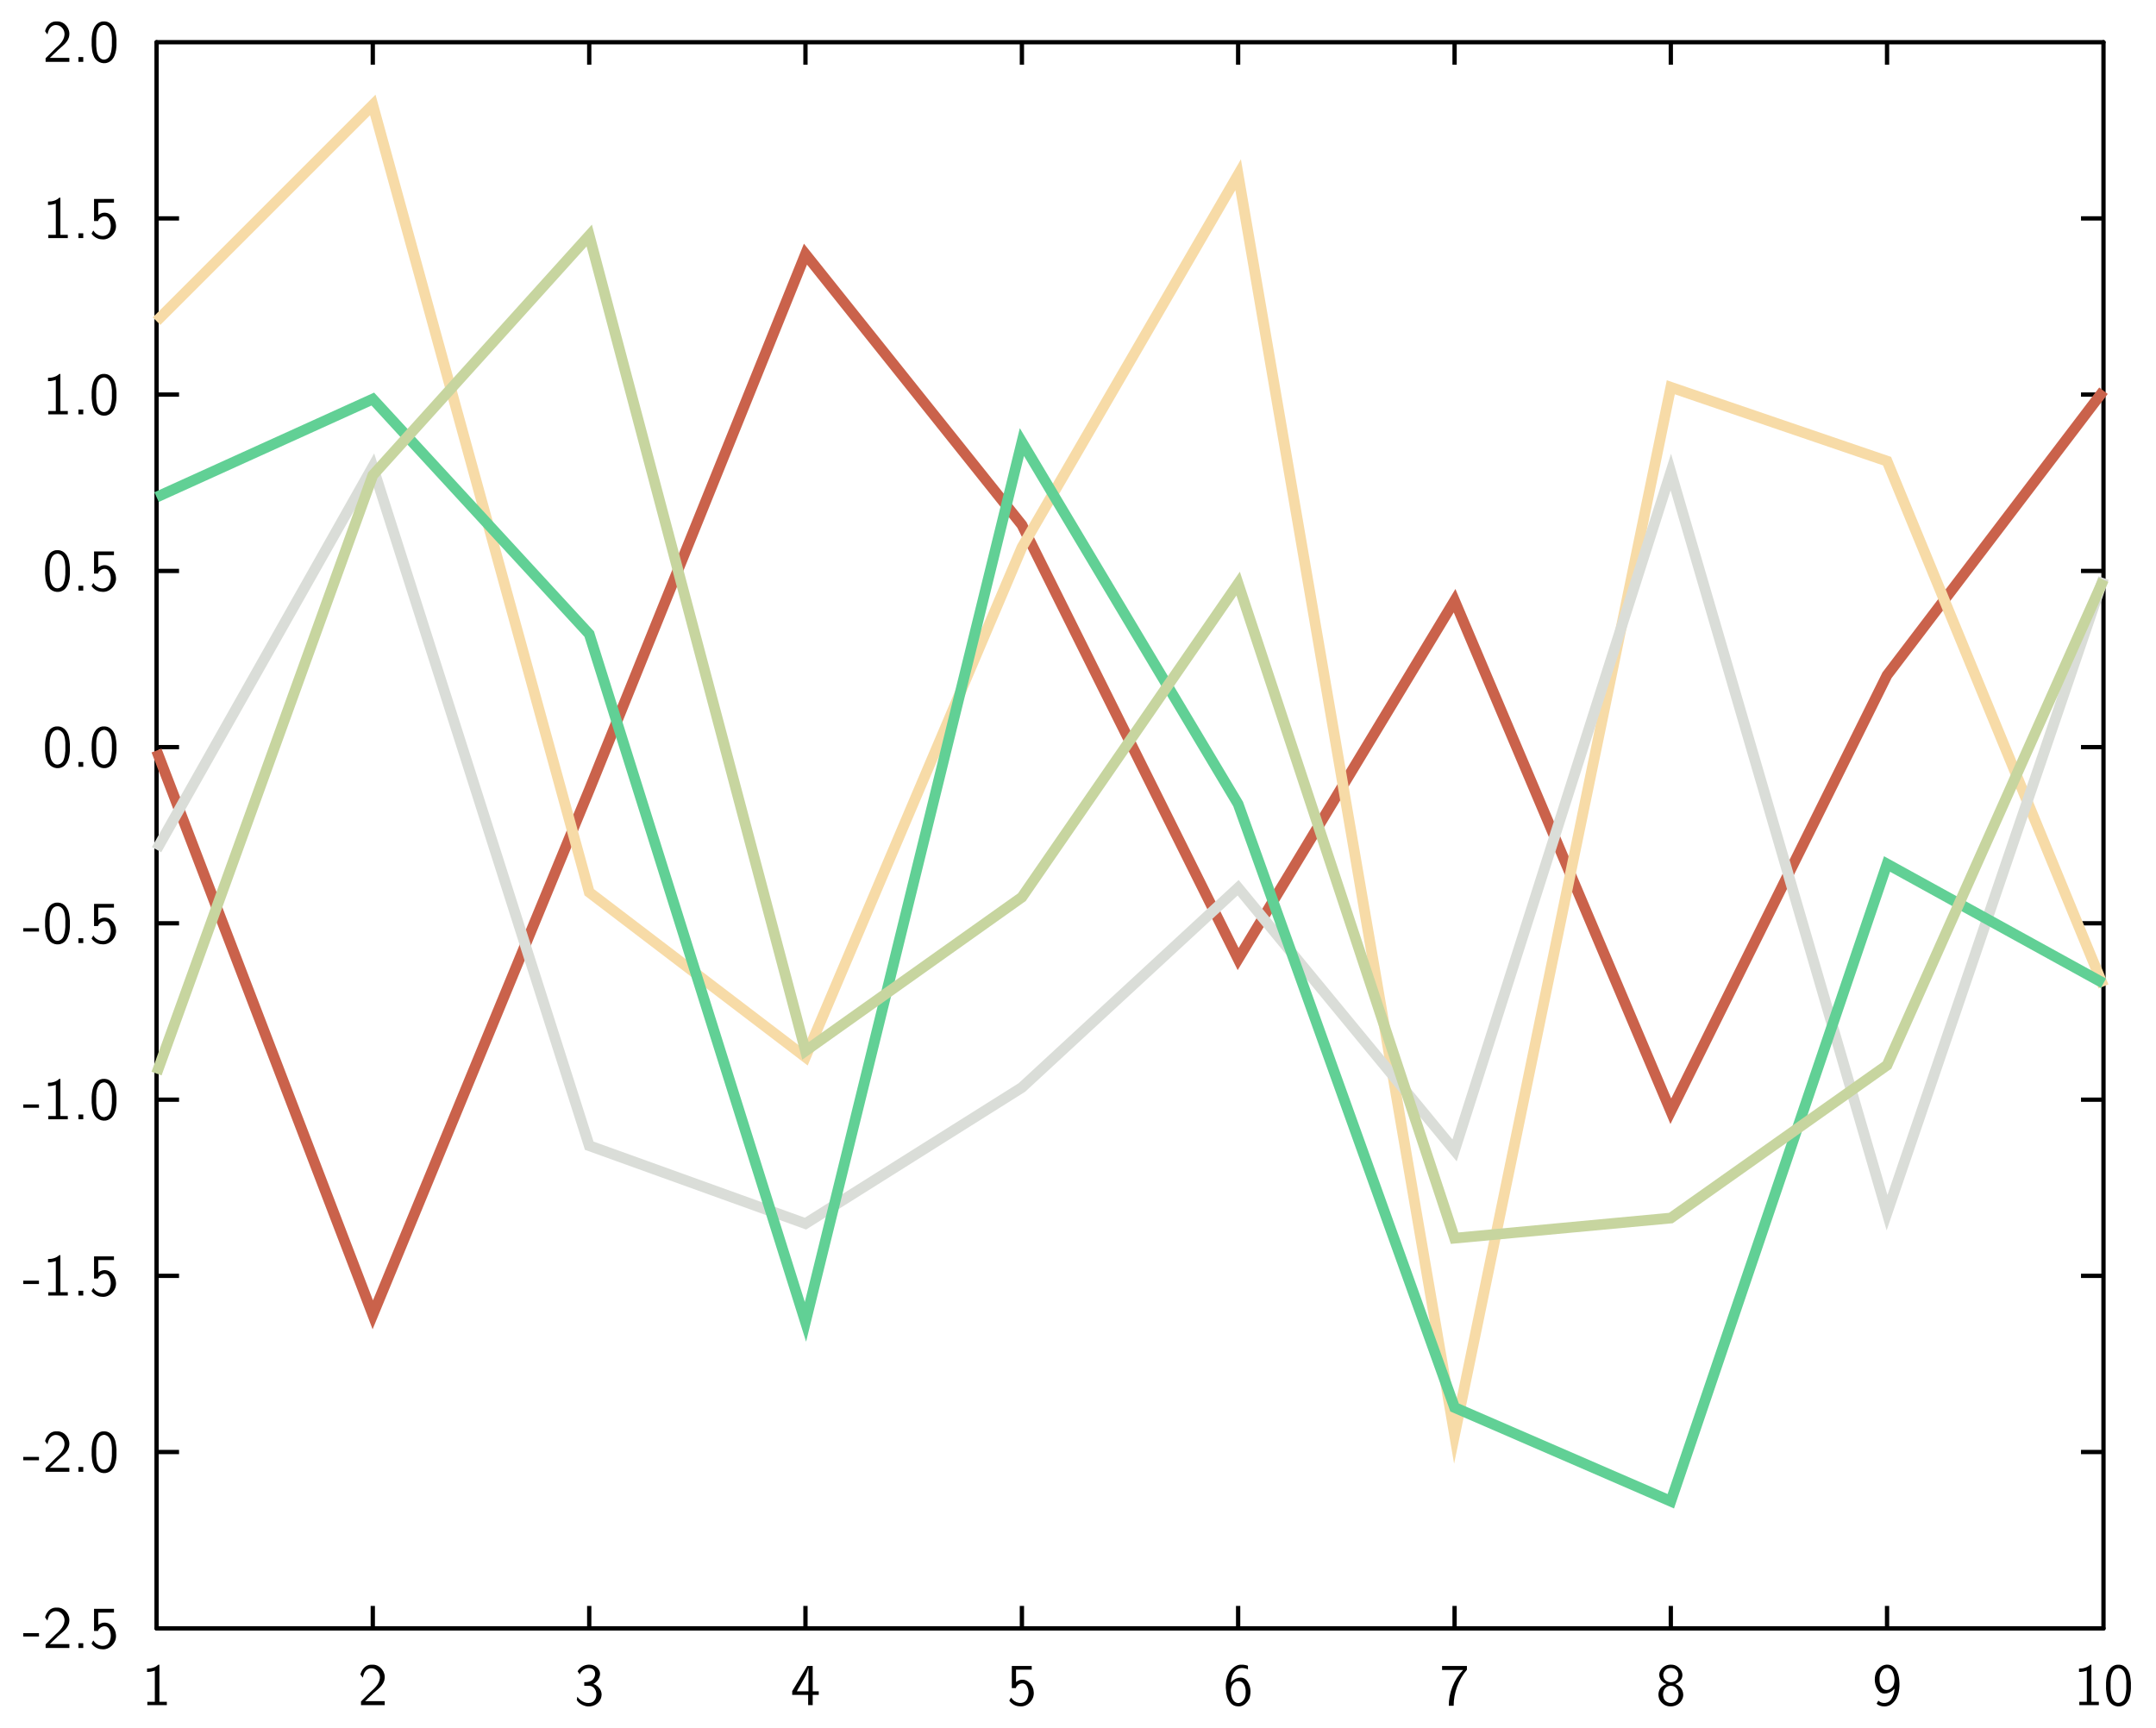
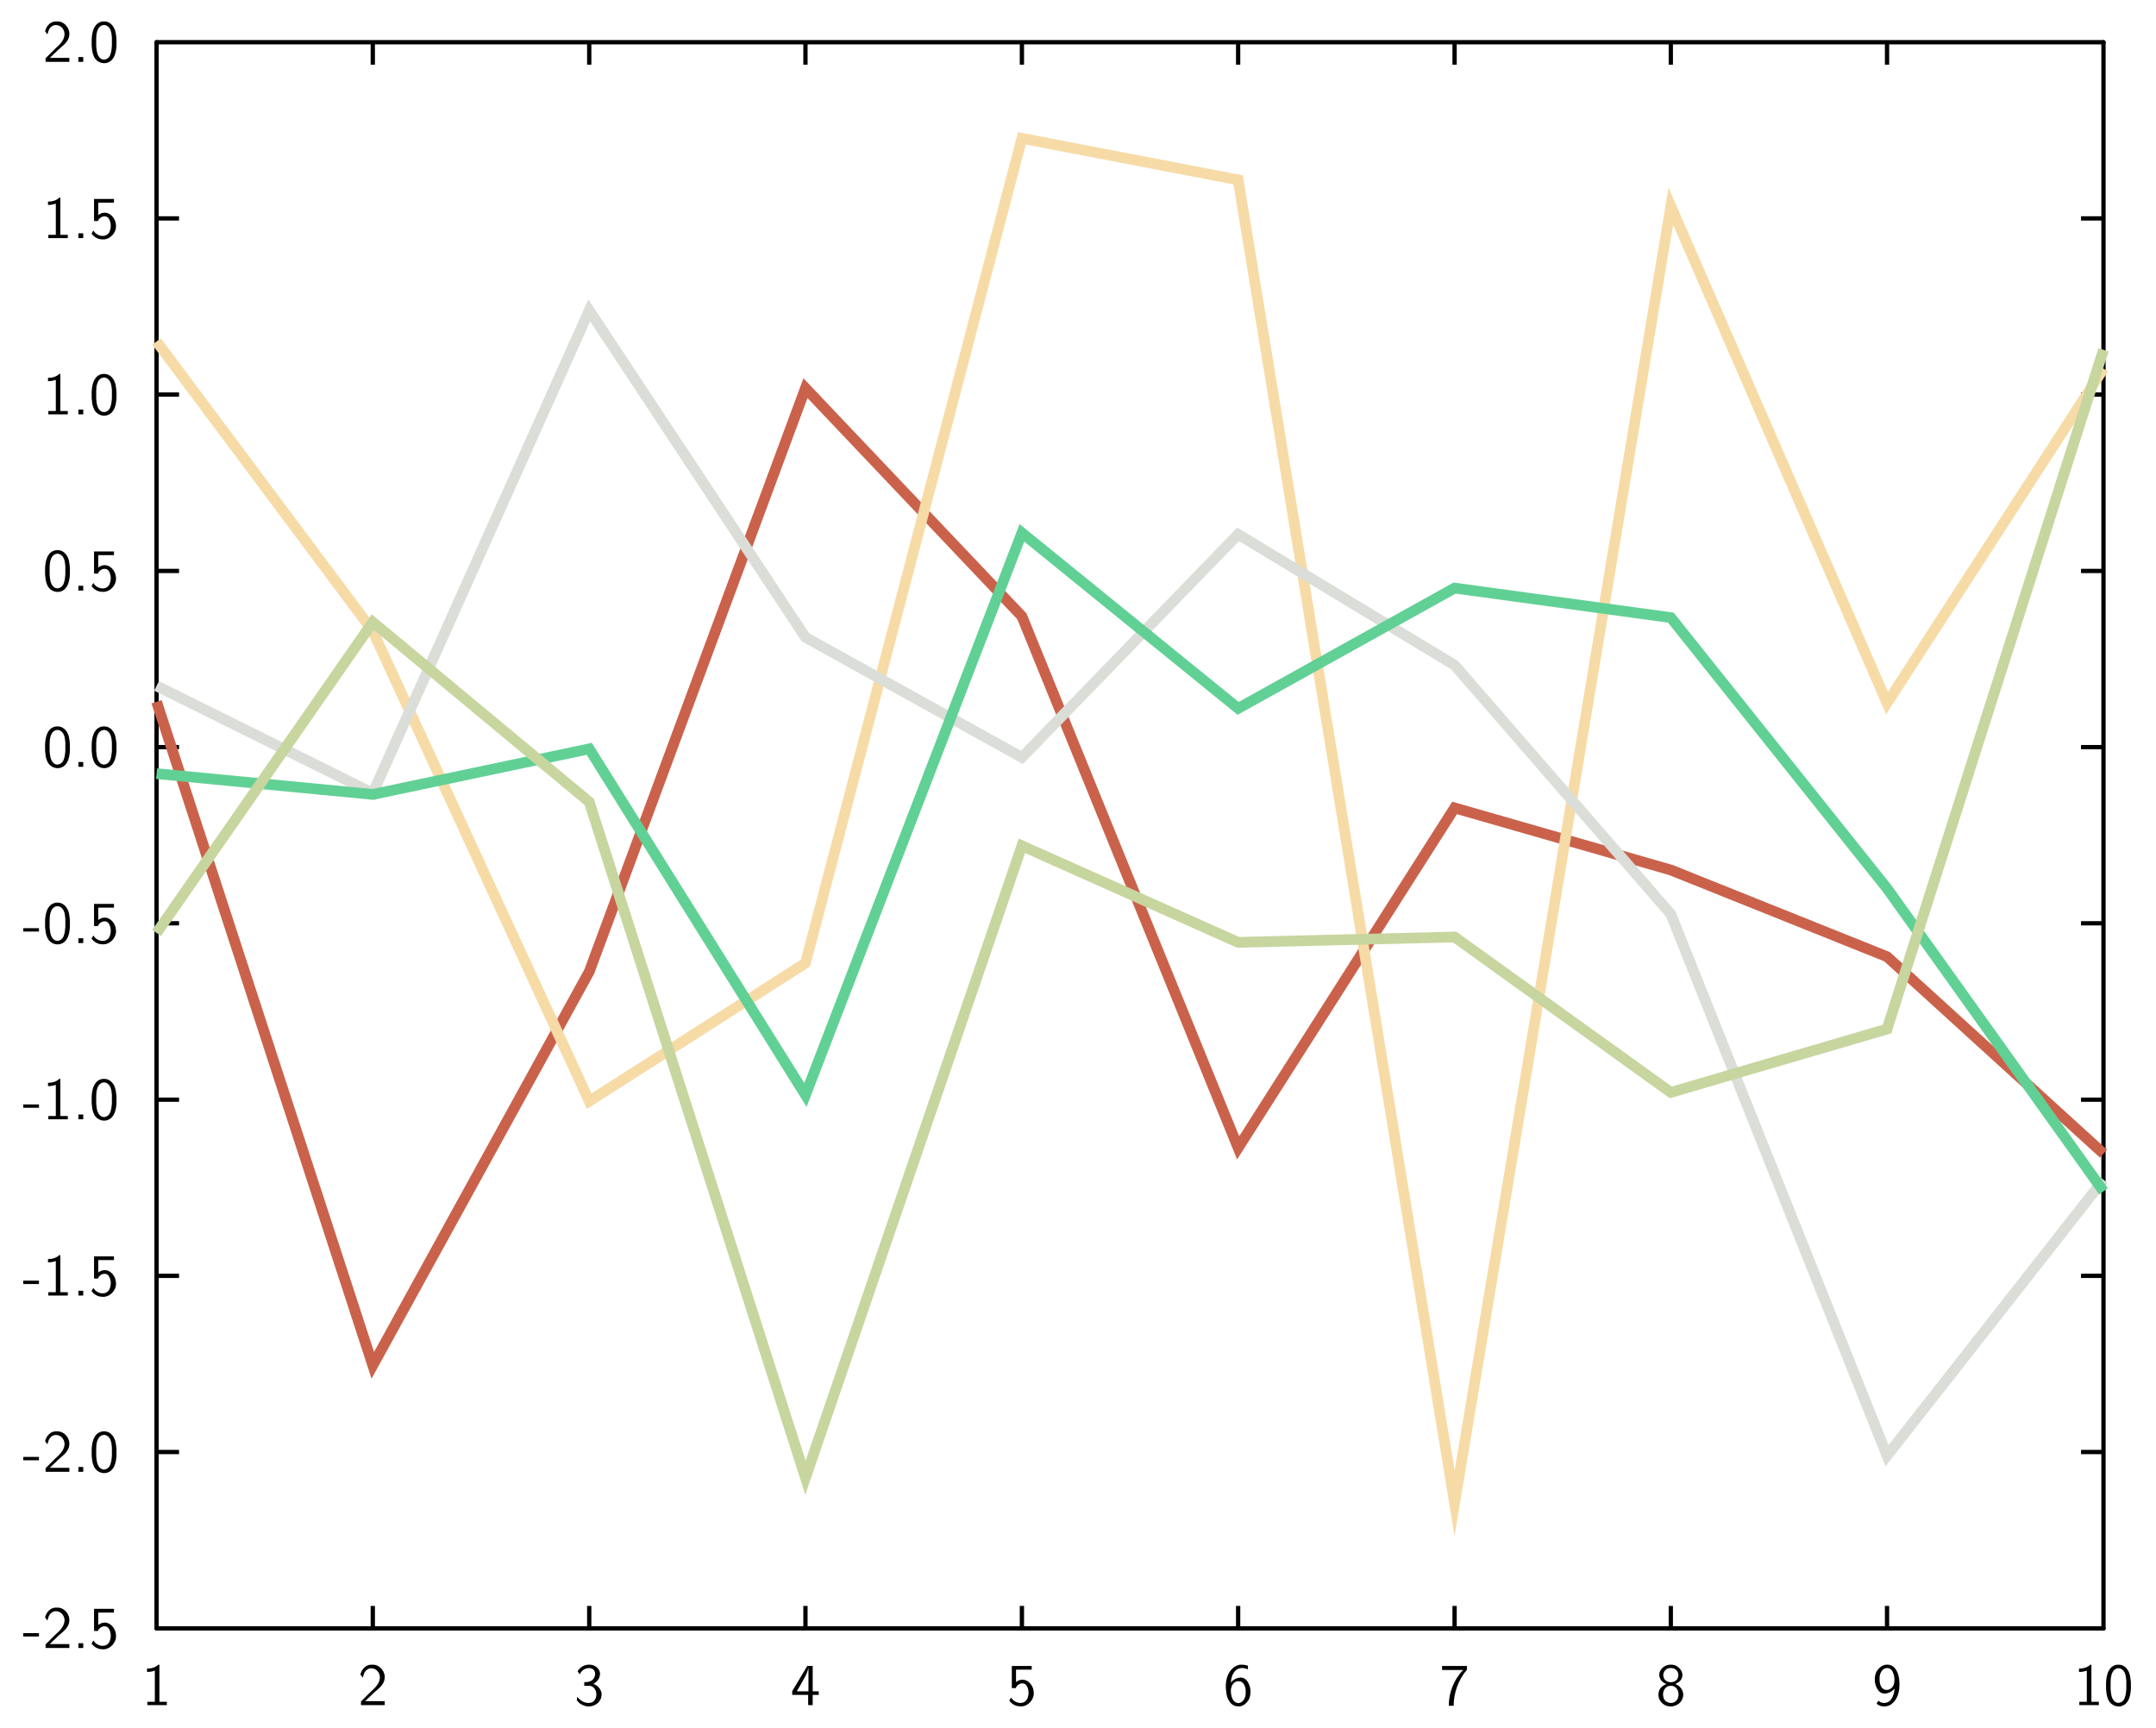
<svg xmlns="http://www.w3.org/2000/svg" width="285.465pt" height="228.772pt" viewBox="0 0 285.465 228.772" version="1.1">
  <g id="surface1">
    <path style="fill:none;stroke-width:0.02;stroke-linecap:butt;stroke-linejoin:miter;stroke:rgb(0%,0%,0%);stroke-opacity:1;stroke-miterlimit:10;" d="M 0.696 1.252 L 0.801 1.252 " transform="matrix(28.34646,0,0,-28.34646,1,227.7717)" />
    <path style="fill:none;stroke-width:0.02;stroke-linecap:butt;stroke-linejoin:miter;stroke:rgb(0%,0%,0%);stroke-opacity:1;stroke-miterlimit:10;" d="M 0.696 2.075 L 0.801 2.075 " transform="matrix(28.34646,0,0,-28.34646,1,227.7717)" />
    <path style="fill:none;stroke-width:0.02;stroke-linecap:butt;stroke-linejoin:miter;stroke:rgb(0%,0%,0%);stroke-opacity:1;stroke-miterlimit:10;" d="M 0.696 2.898 L 0.801 2.898 " transform="matrix(28.34646,0,0,-28.34646,1,227.7717)" />
    <path style="fill:none;stroke-width:0.02;stroke-linecap:butt;stroke-linejoin:miter;stroke:rgb(0%,0%,0%);stroke-opacity:1;stroke-miterlimit:10;" d="M 0.696 3.722 L 0.801 3.722 " transform="matrix(28.34646,0,0,-28.34646,1,227.7717)" />
    <path style="fill:none;stroke-width:0.02;stroke-linecap:butt;stroke-linejoin:miter;stroke:rgb(0%,0%,0%);stroke-opacity:1;stroke-miterlimit:10;" d="M 0.696 4.545 L 0.801 4.545 " transform="matrix(28.34646,0,0,-28.34646,1,227.7717)" />
    <path style="fill:none;stroke-width:0.02;stroke-linecap:butt;stroke-linejoin:miter;stroke:rgb(0%,0%,0%);stroke-opacity:1;stroke-miterlimit:10;" d="M 0.696 5.368 L 0.801 5.368 " transform="matrix(28.34646,0,0,-28.34646,1,227.7717)" />
    <path style="fill:none;stroke-width:0.02;stroke-linecap:butt;stroke-linejoin:miter;stroke:rgb(0%,0%,0%);stroke-opacity:1;stroke-miterlimit:10;" d="M 0.696 6.192 L 0.801 6.192 " transform="matrix(28.34646,0,0,-28.34646,1,227.7717)" />
    <path style="fill:none;stroke-width:0.02;stroke-linecap:butt;stroke-linejoin:miter;stroke:rgb(0%,0%,0%);stroke-opacity:1;stroke-miterlimit:10;" d="M 0.696 7.015 L 0.801 7.015 " transform="matrix(28.34646,0,0,-28.34646,1,227.7717)" />
    <path style="fill:none;stroke-width:0.02;stroke-linecap:round;stroke-linejoin:miter;stroke:rgb(0%,0%,0%);stroke-opacity:1;stroke-miterlimit:10;" d="M 0.696 0.428 L 0.696 7.838 " transform="matrix(28.34646,0,0,-28.34646,1,227.7717)" />
    <path style=" stroke:none;fill-rule:nonzero;fill:rgb(0%,0%,0%);fill-opacity:1;" d="M 5.16 216.266 L 5.16 216.711 L 3.078 216.711 L 3.078 216.266 Z M 5.16 216.266 Z M 5.16 216.266 " />
    <path style=" stroke:none;fill-rule:nonzero;fill:rgb(0%,0%,0%);fill-opacity:1;" d="M 7.66 212.887 C 8.578 212.91 9.309 213.855 9.168 214.742 C 9.07 215.633 8.238 216.141 7.645 216.695 L 7.391 216.957 L 7.359 216.973 L 7.039 217.281 L 7.016 217.297 L 6.699 217.617 L 6.668 217.633 L 6.594 217.703 L 6.613 217.711 L 9.184 217.711 L 9.184 218.234 L 6.039 218.234 L 6.039 217.758 L 7.316 216.48 C 7.93 215.949 8.645 215.258 8.531 214.387 C 8.469 213.879 8.039 213.41 7.516 213.371 C 6.984 213.289 6.516 213.711 6.398 214.219 L 6.383 214.242 L 6.367 214.297 L 6.34 214.387 L 6.293 214.559 L 6.285 214.602 C 6.176 214.465 6.055 214.324 5.969 214.172 C 6.129 213.52 6.652 212.91 7.34 212.887 Z M 7.66 212.887 Z M 7.66 212.887 " />
    <path style=" stroke:none;fill-rule:nonzero;fill:rgb(0%,0%,0%);fill-opacity:1;" d="M 11.023 217.602 L 11.023 218.234 L 10.383 218.234 L 10.383 217.602 Z M 11.023 217.602 Z M 11.023 217.602 " />
    <path style=" stroke:none;fill-rule:nonzero;fill:rgb(0%,0%,0%);fill-opacity:1;" d="M 15.09 213.051 L 15.09 213.543 L 13.023 213.543 L 13.008 213.551 L 13.008 215.18 C 13.199 215.051 13.469 214.887 13.723 214.879 C 14.621 214.781 15.309 215.664 15.352 216.48 C 15.477 217.52 14.5 218.555 13.453 218.395 C 12.93 218.379 12.422 218.07 12.121 217.641 C 12.207 217.52 12.277 217.316 12.383 217.242 C 12.754 217.973 13.961 218.266 14.445 217.496 C 14.754 216.918 14.746 216.18 14.391 215.625 C 13.977 215.094 13.16 215.418 12.969 215.98 L 12.453 215.98 L 12.453 213.051 Z M 15.09 213.051 Z M 15.09 213.051 " />
    <path style=" stroke:none;fill-rule:nonzero;fill:rgb(0%,0%,0%);fill-opacity:1;" d="M 5.16 192.93 L 5.16 193.375 L 3.078 193.375 L 3.078 192.93 Z M 5.16 192.93 Z M 5.16 192.93 " />
    <path style=" stroke:none;fill-rule:nonzero;fill:rgb(0%,0%,0%);fill-opacity:1;" d="M 7.66 189.547 C 8.578 189.57 9.309 190.516 9.168 191.406 C 9.07 192.293 8.238 192.801 7.645 193.355 L 7.391 193.621 L 7.359 193.637 L 7.039 193.945 L 7.016 193.961 L 6.699 194.277 L 6.668 194.293 L 6.594 194.367 L 6.613 194.375 L 9.184 194.375 L 9.184 194.898 L 6.039 194.898 L 6.039 194.422 L 7.316 193.145 C 7.93 192.609 8.645 191.922 8.531 191.047 C 8.469 190.539 8.039 190.07 7.516 190.031 C 6.984 189.953 6.516 190.371 6.398 190.883 L 6.383 190.906 L 6.367 190.961 L 6.34 191.047 L 6.293 191.223 L 6.285 191.262 C 6.176 191.129 6.055 190.984 5.969 190.832 C 6.129 190.184 6.652 189.57 7.34 189.547 Z M 7.66 189.547 Z M 7.66 189.547 " />
    <path style=" stroke:none;fill-rule:nonzero;fill:rgb(0%,0%,0%);fill-opacity:1;" d="M 11.023 194.262 L 11.023 194.898 L 10.383 194.898 L 10.383 194.262 Z M 11.023 194.262 Z M 11.023 194.262 " />
    <path style=" stroke:none;fill-rule:nonzero;fill:rgb(0%,0%,0%);fill-opacity:1;" d="M 13.914 189.547 C 14.668 189.602 15.168 190.293 15.301 190.992 C 15.375 191.309 15.391 191.609 15.422 191.93 L 15.422 192.738 C 15.383 193.562 15.184 194.652 14.285 194.984 C 13.508 195.293 12.598 194.809 12.367 194.016 C 12.191 193.594 12.176 193.168 12.137 192.738 L 12.137 191.93 C 12.176 191.102 12.352 190.008 13.238 189.645 L 13.277 189.625 L 13.309 189.617 L 13.352 189.602 L 13.469 189.57 L 13.539 189.555 L 13.629 189.555 L 13.645 189.547 Z M 13.914 189.547 Z M 13.668 190.031 C 13 190.109 12.801 190.914 12.754 191.453 L 12.754 191.668 L 12.738 191.684 L 12.738 192.785 C 12.785 193.355 12.824 194.094 13.352 194.477 C 13.836 194.809 14.477 194.438 14.613 193.922 C 14.754 193.539 14.785 193.168 14.816 192.785 L 14.816 191.684 C 14.77 191.102 14.691 190.293 14.023 190.062 L 13.969 190.047 L 13.953 190.031 L 13.883 190.031 L 13.867 190.016 L 13.684 190.016 Z M 13.668 190.031 Z M 13.668 190.031 " />
    <path style=" stroke:none;fill-rule:nonzero;fill:rgb(0%,0%,0%);fill-opacity:1;" d="M 5.16 169.59 L 5.16 170.035 L 3.078 170.035 L 3.078 169.59 Z M 5.16 169.59 Z M 5.16 169.59 " />
    <path style=" stroke:none;fill-rule:nonzero;fill:rgb(0%,0%,0%);fill-opacity:1;" d="M 7.992 166.211 L 7.992 171.105 L 8 171.121 L 8.977 171.121 L 8.977 171.559 L 6.398 171.559 L 6.398 171.121 L 7.375 171.121 L 7.391 171.105 L 7.391 166.996 C 7.055 167.105 6.707 167.176 6.359 167.168 L 6.359 166.727 C 6.883 166.734 7.453 166.59 7.852 166.211 Z M 7.992 166.211 Z M 7.992 166.211 " />
    <path style=" stroke:none;fill-rule:nonzero;fill:rgb(0%,0%,0%);fill-opacity:1;" d="M 11.023 170.926 L 11.023 171.559 L 10.383 171.559 L 10.383 170.926 Z M 11.023 170.926 Z M 11.023 170.926 " />
    <path style=" stroke:none;fill-rule:nonzero;fill:rgb(0%,0%,0%);fill-opacity:1;" d="M 15.09 166.375 L 15.09 166.867 L 13.023 166.867 L 13.008 166.875 L 13.008 168.504 C 13.199 168.375 13.469 168.211 13.723 168.203 C 14.621 168.105 15.309 168.988 15.352 169.805 C 15.477 170.844 14.5 171.875 13.453 171.719 C 12.93 171.703 12.422 171.391 12.121 170.965 C 12.207 170.844 12.277 170.637 12.383 170.566 C 12.754 171.297 13.961 171.59 14.445 170.82 C 14.754 170.242 14.746 169.504 14.391 168.949 C 13.977 168.414 13.16 168.742 12.969 169.305 L 12.453 169.305 L 12.453 166.375 Z M 15.09 166.375 Z M 15.09 166.375 " />
    <path style=" stroke:none;fill-rule:nonzero;fill:rgb(0%,0%,0%);fill-opacity:1;" d="M 5.16 146.254 L 5.16 146.695 L 3.078 146.695 L 3.078 146.254 Z M 5.16 146.254 Z M 5.16 146.254 " />
    <path style=" stroke:none;fill-rule:nonzero;fill:rgb(0%,0%,0%);fill-opacity:1;" d="M 7.992 142.871 L 7.992 147.77 L 8 147.785 L 8.977 147.785 L 8.977 148.219 L 6.398 148.219 L 6.398 147.785 L 7.375 147.785 L 7.391 147.77 L 7.391 143.656 C 7.055 143.77 6.707 143.84 6.359 143.832 L 6.359 143.387 C 6.883 143.395 7.453 143.254 7.852 142.871 Z M 7.992 142.871 Z M 7.992 142.871 " />
    <path style=" stroke:none;fill-rule:nonzero;fill:rgb(0%,0%,0%);fill-opacity:1;" d="M 11.023 147.586 L 11.023 148.219 L 10.383 148.219 L 10.383 147.586 Z M 11.023 147.586 Z M 11.023 147.586 " />
    <path style=" stroke:none;fill-rule:nonzero;fill:rgb(0%,0%,0%);fill-opacity:1;" d="M 13.914 142.871 C 14.668 142.926 15.168 143.617 15.301 144.316 C 15.375 144.633 15.391 144.934 15.422 145.254 L 15.422 146.062 C 15.383 146.887 15.184 147.973 14.285 148.309 C 13.508 148.617 12.598 148.133 12.367 147.34 C 12.191 146.918 12.176 146.492 12.137 146.062 L 12.137 145.254 C 12.176 144.426 12.352 143.332 13.238 142.965 L 13.277 142.949 L 13.309 142.941 L 13.352 142.926 L 13.469 142.895 L 13.539 142.879 L 13.629 142.879 L 13.645 142.871 Z M 13.914 142.871 Z M 13.668 143.355 C 13 143.434 12.801 144.234 12.754 144.777 L 12.754 144.988 L 12.738 145.008 L 12.738 146.109 C 12.785 146.68 12.824 147.418 13.352 147.801 C 13.836 148.133 14.477 147.762 14.613 147.246 C 14.754 146.863 14.785 146.492 14.816 146.109 L 14.816 145.008 C 14.77 144.426 14.691 143.617 14.023 143.387 L 13.969 143.371 L 13.953 143.355 L 13.883 143.355 L 13.867 143.34 L 13.684 143.34 Z M 13.668 143.355 Z M 13.668 143.355 " />
    <path style=" stroke:none;fill-rule:nonzero;fill:rgb(0%,0%,0%);fill-opacity:1;" d="M 5.16 122.914 L 5.16 123.359 L 3.078 123.359 L 3.078 122.914 Z M 5.16 122.914 Z M 5.16 122.914 " />
    <path style=" stroke:none;fill-rule:nonzero;fill:rgb(0%,0%,0%);fill-opacity:1;" d="M 7.746 119.531 C 8.5 119.59 9 120.277 9.137 120.977 C 9.207 121.293 9.223 121.598 9.254 121.914 L 9.254 122.723 C 9.215 123.551 9.016 124.637 8.121 124.969 C 7.34 125.277 6.43 124.797 6.199 124 C 6.023 123.582 6.008 123.152 5.969 122.723 L 5.969 121.914 C 6.008 121.09 6.184 119.992 7.07 119.629 L 7.113 119.613 L 7.145 119.605 L 7.184 119.59 L 7.301 119.555 L 7.375 119.539 L 7.461 119.539 L 7.477 119.531 Z M 7.746 119.531 Z M 7.5 120.016 C 6.832 120.098 6.637 120.898 6.586 121.438 L 6.586 121.652 L 6.57 121.668 L 6.57 122.77 C 6.621 123.344 6.66 124.082 7.184 124.461 C 7.668 124.797 8.309 124.422 8.445 123.906 C 8.586 123.523 8.621 123.152 8.652 122.77 L 8.652 121.668 C 8.605 121.09 8.523 120.277 7.859 120.047 L 7.801 120.031 L 7.785 120.016 L 7.715 120.016 L 7.699 120 L 7.516 120 Z M 7.5 120.016 Z M 7.5 120.016 " />
    <path style=" stroke:none;fill-rule:nonzero;fill:rgb(0%,0%,0%);fill-opacity:1;" d="M 11.023 124.246 L 11.023 124.883 L 10.383 124.883 L 10.383 124.246 Z M 11.023 124.246 Z M 11.023 124.246 " />
    <path style=" stroke:none;fill-rule:nonzero;fill:rgb(0%,0%,0%);fill-opacity:1;" d="M 15.09 119.699 L 15.09 120.191 L 13.023 120.191 L 13.008 120.199 L 13.008 121.828 C 13.199 121.699 13.469 121.531 13.723 121.523 C 14.621 121.43 15.309 122.312 15.352 123.129 C 15.477 124.168 14.5 125.199 13.453 125.039 C 12.93 125.023 12.422 124.715 12.121 124.285 C 12.207 124.168 12.277 123.961 12.383 123.891 C 12.754 124.621 13.961 124.914 14.445 124.145 C 14.754 123.566 14.746 122.828 14.391 122.27 C 13.977 121.738 13.16 122.066 12.969 122.629 L 12.453 122.629 L 12.453 119.699 Z M 15.09 119.699 Z M 15.09 119.699 " />
    <path style=" stroke:none;fill-rule:nonzero;fill:rgb(0%,0%,0%);fill-opacity:1;" d="M 7.746 96.195 C 8.5 96.25 9 96.941 9.137 97.641 C 9.207 97.957 9.223 98.258 9.254 98.574 L 9.254 99.387 C 9.215 100.211 9.016 101.297 8.121 101.633 C 7.34 101.941 6.43 101.457 6.199 100.664 C 6.023 100.242 6.008 99.812 5.969 99.387 L 5.969 98.574 C 6.008 97.75 6.184 96.656 7.07 96.289 L 7.113 96.273 L 7.145 96.266 L 7.184 96.25 L 7.301 96.219 L 7.375 96.203 L 7.461 96.203 L 7.477 96.195 Z M 7.746 96.195 Z M 7.5 96.68 C 6.832 96.758 6.637 97.559 6.586 98.098 L 6.586 98.312 L 6.57 98.328 L 6.57 99.434 C 6.621 100.004 6.66 100.742 7.184 101.125 C 7.668 101.457 8.309 101.082 8.445 100.566 C 8.586 100.188 8.621 99.812 8.652 99.434 L 8.652 98.328 C 8.605 97.75 8.523 96.941 7.859 96.711 L 7.801 96.695 L 7.785 96.68 L 7.715 96.68 L 7.699 96.664 L 7.516 96.664 Z M 7.5 96.68 Z M 7.5 96.68 " />
    <path style=" stroke:none;fill-rule:nonzero;fill:rgb(0%,0%,0%);fill-opacity:1;" d="M 11.023 100.91 L 11.023 101.543 L 10.383 101.543 L 10.383 100.91 Z M 11.023 100.91 Z M 11.023 100.91 " />
    <path style=" stroke:none;fill-rule:nonzero;fill:rgb(0%,0%,0%);fill-opacity:1;" d="M 13.914 96.195 C 14.668 96.25 15.168 96.941 15.301 97.641 C 15.375 97.957 15.391 98.258 15.422 98.574 L 15.422 99.387 C 15.383 100.211 15.184 101.297 14.285 101.633 C 13.508 101.941 12.598 101.457 12.367 100.664 C 12.191 100.242 12.176 99.812 12.137 99.387 L 12.137 98.574 C 12.176 97.75 12.352 96.656 13.238 96.289 L 13.277 96.273 L 13.309 96.266 L 13.352 96.25 L 13.469 96.219 L 13.539 96.203 L 13.629 96.203 L 13.645 96.195 Z M 13.914 96.195 Z M 13.668 96.68 C 13 96.758 12.801 97.559 12.754 98.098 L 12.754 98.312 L 12.738 98.328 L 12.738 99.434 C 12.785 100.004 12.824 100.742 13.352 101.125 C 13.836 101.457 14.477 101.082 14.613 100.566 C 14.754 100.188 14.785 99.812 14.816 99.434 L 14.816 98.328 C 14.77 97.75 14.691 96.941 14.023 96.711 L 13.969 96.695 L 13.953 96.68 L 13.883 96.68 L 13.867 96.664 L 13.684 96.664 Z M 13.668 96.68 Z M 13.668 96.68 " />
    <path style=" stroke:none;fill-rule:nonzero;fill:rgb(0%,0%,0%);fill-opacity:1;" d="M 7.746 72.855 C 8.5 72.91 9 73.602 9.137 74.301 C 9.207 74.617 9.223 74.918 9.254 75.238 L 9.254 76.047 C 9.215 76.871 9.016 77.961 8.121 78.293 C 7.34 78.602 6.43 78.117 6.199 77.324 C 6.023 76.902 6.008 76.477 5.969 76.047 L 5.969 75.238 C 6.008 74.41 6.184 73.316 7.07 72.953 L 7.113 72.938 L 7.145 72.926 L 7.184 72.91 L 7.301 72.879 L 7.375 72.863 L 7.461 72.863 L 7.477 72.855 Z M 7.746 72.855 Z M 7.5 73.34 C 6.832 73.418 6.637 74.223 6.586 74.762 L 6.586 74.977 L 6.57 74.992 L 6.57 76.094 C 6.621 76.664 6.66 77.402 7.184 77.785 C 7.668 78.117 8.309 77.746 8.445 77.23 C 8.586 76.848 8.621 76.477 8.652 76.094 L 8.652 74.992 C 8.605 74.41 8.523 73.602 7.859 73.371 L 7.801 73.355 L 7.785 73.34 L 7.715 73.34 L 7.699 73.324 L 7.516 73.324 Z M 7.5 73.34 Z M 7.5 73.34 " />
    <path style=" stroke:none;fill-rule:nonzero;fill:rgb(0%,0%,0%);fill-opacity:1;" d="M 11.023 77.57 L 11.023 78.207 L 10.383 78.207 L 10.383 77.57 Z M 11.023 77.57 Z M 11.023 77.57 " />
    <path style=" stroke:none;fill-rule:nonzero;fill:rgb(0%,0%,0%);fill-opacity:1;" d="M 15.09 73.023 L 15.09 73.516 L 13.023 73.516 L 13.008 73.523 L 13.008 75.148 C 13.199 75.023 13.469 74.855 13.723 74.848 C 14.621 74.754 15.309 75.633 15.352 76.453 C 15.477 77.492 14.5 78.523 13.453 78.363 C 12.93 78.348 12.422 78.039 12.121 77.609 C 12.207 77.492 12.277 77.285 12.383 77.215 C 12.754 77.945 13.961 78.238 14.445 77.469 C 14.754 76.887 14.746 76.148 14.391 75.594 C 13.977 75.062 13.16 75.387 12.969 75.953 L 12.453 75.953 L 12.453 73.023 Z M 15.09 73.023 Z M 15.09 73.023 " />
    <path style=" stroke:none;fill-rule:nonzero;fill:rgb(0%,0%,0%);fill-opacity:1;" d="M 7.992 49.52 L 7.992 54.414 L 8 54.43 L 8.977 54.43 L 8.977 54.867 L 6.398 54.867 L 6.398 54.43 L 7.375 54.43 L 7.391 54.414 L 7.391 50.305 C 7.055 50.414 6.707 50.484 6.359 50.477 L 6.359 50.035 C 6.883 50.043 7.453 49.898 7.852 49.52 Z M 7.992 49.52 Z M 7.992 49.52 " />
    <path style=" stroke:none;fill-rule:nonzero;fill:rgb(0%,0%,0%);fill-opacity:1;" d="M 11.023 54.234 L 11.023 54.867 L 10.383 54.867 L 10.383 54.234 Z M 11.023 54.234 Z M 11.023 54.234 " />
    <path style=" stroke:none;fill-rule:nonzero;fill:rgb(0%,0%,0%);fill-opacity:1;" d="M 13.914 49.52 C 14.668 49.574 15.168 50.266 15.301 50.961 C 15.375 51.281 15.391 51.582 15.422 51.898 L 15.422 52.707 C 15.383 53.535 15.184 54.621 14.285 54.953 C 13.508 55.266 12.598 54.781 12.367 53.988 C 12.191 53.566 12.176 53.137 12.137 52.707 L 12.137 51.898 C 12.176 51.074 12.352 49.977 13.238 49.613 L 13.277 49.598 L 13.309 49.59 L 13.352 49.574 L 13.469 49.543 L 13.539 49.527 L 13.629 49.527 L 13.645 49.52 Z M 13.914 49.52 Z M 13.668 50.004 C 13 50.082 12.801 50.883 12.754 51.422 L 12.754 51.637 L 12.738 51.652 L 12.738 52.758 C 12.785 53.328 12.824 54.066 13.352 54.445 C 13.836 54.781 14.477 54.406 14.613 53.891 C 14.754 53.512 14.785 53.137 14.816 52.758 L 14.816 51.652 C 14.77 51.074 14.691 50.266 14.023 50.035 L 13.969 50.02 L 13.953 50.004 L 13.883 50.004 L 13.867 49.984 L 13.684 49.984 Z M 13.668 50.004 Z M 13.668 50.004 " />
    <path style=" stroke:none;fill-rule:nonzero;fill:rgb(0%,0%,0%);fill-opacity:1;" d="M 7.992 26.18 L 7.992 31.078 L 8 31.094 L 8.977 31.094 L 8.977 31.527 L 6.398 31.527 L 6.398 31.094 L 7.375 31.094 L 7.391 31.078 L 7.391 26.965 C 7.055 27.078 6.707 27.148 6.359 27.141 L 6.359 26.695 C 6.883 26.703 7.453 26.562 7.852 26.18 Z M 7.992 26.18 Z M 7.992 26.18 " />
    <path style=" stroke:none;fill-rule:nonzero;fill:rgb(0%,0%,0%);fill-opacity:1;" d="M 11.023 30.895 L 11.023 31.527 L 10.383 31.527 L 10.383 30.895 Z M 11.023 30.895 Z M 11.023 30.895 " />
    <path style=" stroke:none;fill-rule:nonzero;fill:rgb(0%,0%,0%);fill-opacity:1;" d="M 15.09 26.348 L 15.09 26.84 L 13.023 26.84 L 13.008 26.848 L 13.008 28.473 C 13.199 28.348 13.469 28.18 13.723 28.172 C 14.621 28.078 15.309 28.957 15.352 29.773 C 15.477 30.816 14.5 31.848 13.453 31.688 C 12.93 31.672 12.422 31.363 12.121 30.934 C 12.207 30.816 12.277 30.609 12.383 30.535 C 12.754 31.266 13.961 31.562 14.445 30.793 C 14.754 30.211 14.746 29.473 14.391 28.918 C 13.977 28.387 13.16 28.711 12.969 29.273 L 12.453 29.273 L 12.453 26.348 Z M 15.09 26.348 Z M 15.09 26.348 " />
    <path style=" stroke:none;fill-rule:nonzero;fill:rgb(0%,0%,0%);fill-opacity:1;" d="M 7.66 2.84 C 8.578 2.863 9.309 3.809 9.168 4.699 C 9.07 5.586 8.238 6.094 7.645 6.652 L 7.391 6.914 L 7.359 6.93 L 7.039 7.238 L 7.016 7.254 L 6.699 7.57 L 6.668 7.586 L 6.594 7.66 L 6.613 7.668 L 9.184 7.668 L 9.184 8.191 L 6.039 8.191 L 6.039 7.715 L 7.316 6.438 C 7.93 5.906 8.645 5.215 8.531 4.34 C 8.469 3.832 8.039 3.363 7.516 3.324 C 6.984 3.246 6.516 3.668 6.398 4.176 L 6.383 4.199 L 6.367 4.254 L 6.34 4.34 L 6.293 4.516 L 6.285 4.555 C 6.176 4.422 6.055 4.277 5.969 4.129 C 6.129 3.477 6.652 2.863 7.34 2.84 Z M 7.66 2.84 Z M 7.66 2.84 " />
    <path style=" stroke:none;fill-rule:nonzero;fill:rgb(0%,0%,0%);fill-opacity:1;" d="M 11.023 7.555 L 11.023 8.191 L 10.383 8.191 L 10.383 7.555 Z M 11.023 7.555 Z M 11.023 7.555 " />
    <path style=" stroke:none;fill-rule:nonzero;fill:rgb(0%,0%,0%);fill-opacity:1;" d="M 13.914 2.84 C 14.668 2.898 15.168 3.586 15.301 4.285 C 15.375 4.602 15.391 4.906 15.422 5.223 L 15.422 6.031 C 15.383 6.859 15.184 7.945 14.285 8.277 C 13.508 8.586 12.598 8.105 12.367 7.309 C 12.191 6.891 12.176 6.461 12.137 6.031 L 12.137 5.223 C 12.176 4.398 12.352 3.301 13.238 2.938 L 13.277 2.922 L 13.309 2.914 L 13.352 2.898 L 13.469 2.863 L 13.539 2.848 L 13.629 2.848 L 13.645 2.84 Z M 13.914 2.84 Z M 13.668 3.324 C 13 3.406 12.801 4.207 12.754 4.746 L 12.754 4.961 L 12.738 4.977 L 12.738 6.078 C 12.785 6.652 12.824 7.391 13.352 7.77 C 13.836 8.105 14.477 7.73 14.613 7.215 C 14.754 6.832 14.785 6.461 14.816 6.078 L 14.816 4.977 C 14.77 4.398 14.691 3.586 14.023 3.355 L 13.969 3.34 L 13.953 3.324 L 13.883 3.324 L 13.867 3.309 L 13.684 3.309 Z M 13.668 3.324 Z M 13.668 3.324 " />
    <path style="fill:none;stroke-width:0.02;stroke-linecap:butt;stroke-linejoin:miter;stroke:rgb(0%,0%,0%);stroke-opacity:1;stroke-miterlimit:10;" d="M 9.79 1.252 L 9.685 1.252 " transform="matrix(28.34646,0,0,-28.34646,1,227.7717)" />
    <path style="fill:none;stroke-width:0.02;stroke-linecap:butt;stroke-linejoin:miter;stroke:rgb(0%,0%,0%);stroke-opacity:1;stroke-miterlimit:10;" d="M 9.79 2.075 L 9.685 2.075 " transform="matrix(28.34646,0,0,-28.34646,1,227.7717)" />
    <path style="fill:none;stroke-width:0.02;stroke-linecap:butt;stroke-linejoin:miter;stroke:rgb(0%,0%,0%);stroke-opacity:1;stroke-miterlimit:10;" d="M 9.79 2.898 L 9.685 2.898 " transform="matrix(28.34646,0,0,-28.34646,1,227.7717)" />
    <path style="fill:none;stroke-width:0.02;stroke-linecap:butt;stroke-linejoin:miter;stroke:rgb(0%,0%,0%);stroke-opacity:1;stroke-miterlimit:10;" d="M 9.79 3.722 L 9.685 3.722 " transform="matrix(28.34646,0,0,-28.34646,1,227.7717)" />
    <path style="fill:none;stroke-width:0.02;stroke-linecap:butt;stroke-linejoin:miter;stroke:rgb(0%,0%,0%);stroke-opacity:1;stroke-miterlimit:10;" d="M 9.79 4.545 L 9.685 4.545 " transform="matrix(28.34646,0,0,-28.34646,1,227.7717)" />
    <path style="fill:none;stroke-width:0.02;stroke-linecap:butt;stroke-linejoin:miter;stroke:rgb(0%,0%,0%);stroke-opacity:1;stroke-miterlimit:10;" d="M 9.79 5.368 L 9.685 5.368 " transform="matrix(28.34646,0,0,-28.34646,1,227.7717)" />
    <path style="fill:none;stroke-width:0.02;stroke-linecap:butt;stroke-linejoin:miter;stroke:rgb(0%,0%,0%);stroke-opacity:1;stroke-miterlimit:10;" d="M 9.79 6.192 L 9.685 6.192 " transform="matrix(28.34646,0,0,-28.34646,1,227.7717)" />
    <path style="fill:none;stroke-width:0.02;stroke-linecap:butt;stroke-linejoin:miter;stroke:rgb(0%,0%,0%);stroke-opacity:1;stroke-miterlimit:10;" d="M 9.79 7.015 L 9.685 7.015 " transform="matrix(28.34646,0,0,-28.34646,1,227.7717)" />
    <path style="fill:none;stroke-width:0.02;stroke-linecap:round;stroke-linejoin:miter;stroke:rgb(0%,0%,0%);stroke-opacity:1;stroke-miterlimit:10;" d="M 9.79 0.428 L 9.79 7.838 " transform="matrix(28.34646,0,0,-28.34646,1,227.7717)" />
    <path style="fill:none;stroke-width:0.02;stroke-linecap:butt;stroke-linejoin:miter;stroke:rgb(0%,0%,0%);stroke-opacity:1;stroke-miterlimit:10;" d="M 1.706 0.428 L 1.706 0.533 " transform="matrix(28.34646,0,0,-28.34646,1,227.7717)" />
    <path style="fill:none;stroke-width:0.02;stroke-linecap:butt;stroke-linejoin:miter;stroke:rgb(0%,0%,0%);stroke-opacity:1;stroke-miterlimit:10;" d="M 2.717 0.428 L 2.717 0.533 " transform="matrix(28.34646,0,0,-28.34646,1,227.7717)" />
    <path style="fill:none;stroke-width:0.02;stroke-linecap:butt;stroke-linejoin:miter;stroke:rgb(0%,0%,0%);stroke-opacity:1;stroke-miterlimit:10;" d="M 3.727 0.428 L 3.727 0.533 " transform="matrix(28.34646,0,0,-28.34646,1,227.7717)" />
    <path style="fill:none;stroke-width:0.02;stroke-linecap:butt;stroke-linejoin:miter;stroke:rgb(0%,0%,0%);stroke-opacity:1;stroke-miterlimit:10;" d="M 4.738 0.428 L 4.738 0.533 " transform="matrix(28.34646,0,0,-28.34646,1,227.7717)" />
    <path style="fill:none;stroke-width:0.02;stroke-linecap:butt;stroke-linejoin:miter;stroke:rgb(0%,0%,0%);stroke-opacity:1;stroke-miterlimit:10;" d="M 5.748 0.428 L 5.748 0.533 " transform="matrix(28.34646,0,0,-28.34646,1,227.7717)" />
    <path style="fill:none;stroke-width:0.02;stroke-linecap:butt;stroke-linejoin:miter;stroke:rgb(0%,0%,0%);stroke-opacity:1;stroke-miterlimit:10;" d="M 6.759 0.428 L 6.759 0.533 " transform="matrix(28.34646,0,0,-28.34646,1,227.7717)" />
    <path style="fill:none;stroke-width:0.02;stroke-linecap:butt;stroke-linejoin:miter;stroke:rgb(0%,0%,0%);stroke-opacity:1;stroke-miterlimit:10;" d="M 7.769 0.428 L 7.769 0.533 " transform="matrix(28.34646,0,0,-28.34646,1,227.7717)" />
    <path style="fill:none;stroke-width:0.02;stroke-linecap:butt;stroke-linejoin:miter;stroke:rgb(0%,0%,0%);stroke-opacity:1;stroke-miterlimit:10;" d="M 8.779 0.428 L 8.779 0.533 " transform="matrix(28.34646,0,0,-28.34646,1,227.7717)" />
    <path style="fill:none;stroke-width:0.02;stroke-linecap:round;stroke-linejoin:miter;stroke:rgb(0%,0%,0%);stroke-opacity:1;stroke-miterlimit:10;" d="M 0.696 0.428 L 9.79 0.428 " transform="matrix(28.34646,0,0,-28.34646,1,227.7717)" />
    <path style=" stroke:none;fill-rule:nonzero;fill:rgb(0%,0%,0%);fill-opacity:1;" d="M 21.105 220.445 L 21.105 225.344 L 21.113 225.359 L 22.09 225.359 L 22.09 225.797 L 19.508 225.797 L 19.508 225.359 L 20.484 225.359 L 20.5 225.344 L 20.5 221.23 C 20.168 221.344 19.82 221.414 19.469 221.406 L 19.469 220.961 C 19.992 220.969 20.566 220.828 20.961 220.445 Z M 21.105 220.445 Z M 21.105 220.445 " />
    <path style=" stroke:none;fill-rule:nonzero;fill:rgb(0%,0%,0%);fill-opacity:1;" d="M 49.414 220.445 C 50.336 220.469 51.066 221.414 50.922 222.305 C 50.828 223.191 49.992 223.699 49.398 224.254 L 49.145 224.516 L 49.113 224.535 L 48.797 224.844 L 48.77 224.859 L 48.453 225.176 L 48.422 225.191 L 48.352 225.262 L 48.367 225.273 L 50.938 225.273 L 50.938 225.797 L 47.797 225.797 L 47.797 225.32 L 49.074 224.043 C 49.684 223.508 50.398 222.82 50.289 221.945 C 50.223 221.438 49.797 220.969 49.27 220.93 C 48.738 220.852 48.27 221.27 48.152 221.777 L 48.137 221.805 L 48.121 221.859 L 48.098 221.945 L 48.051 222.121 L 48.043 222.16 C 47.93 222.023 47.812 221.883 47.723 221.73 C 47.883 221.082 48.406 220.469 49.098 220.445 Z M 49.414 220.445 Z M 49.414 220.445 " />
    <path style=" stroke:none;fill-rule:nonzero;fill:rgb(0%,0%,0%);fill-opacity:1;" d="M 78.16 220.445 C 78.859 220.477 79.59 221.121 79.422 221.859 C 79.344 222.359 78.992 222.77 78.559 222.992 C 79.266 223.215 79.812 223.961 79.621 224.699 C 79.43 225.66 78.328 226.191 77.438 225.898 C 77.008 225.773 76.574 225.5 76.367 225.105 C 76.414 224.984 76.398 224.781 76.453 224.699 C 76.875 225.32 77.766 225.738 78.461 225.391 C 79.223 224.906 79.105 223.492 78.184 223.254 L 78.113 223.254 L 78.098 223.238 L 77.359 223.238 L 77.359 222.762 C 77.812 222.754 78.375 222.699 78.629 222.23 C 78.898 221.828 78.875 221.16 78.359 220.961 C 77.746 220.723 76.992 221.113 76.762 221.73 C 76.668 221.598 76.574 221.461 76.477 221.32 C 76.805 220.73 77.492 220.383 78.16 220.445 Z M 78.16 220.445 Z M 78.16 220.445 " />
    <path style=" stroke:none;fill-rule:nonzero;fill:rgb(0%,0%,0%);fill-opacity:1;" d="M 107.605 220.613 L 107.605 223.953 L 107.621 223.969 L 108.406 223.969 L 108.406 224.445 L 107.621 224.445 L 107.605 224.453 L 107.605 225.797 L 107.004 225.797 L 107.004 224.453 L 106.984 224.445 L 104.891 224.445 L 104.891 223.953 C 105.559 222.844 106.223 221.723 106.891 220.613 Z M 107.605 220.613 Z M 107.02 220.914 C 106.859 221.738 106.352 222.445 105.969 223.168 C 105.82 223.43 105.621 223.715 105.512 223.969 L 107.035 223.969 L 107.043 223.953 L 107.043 220.914 L 107.035 220.898 Z M 107.02 220.914 Z M 107.02 220.914 " />
    <path style=" stroke:none;fill-rule:nonzero;fill:rgb(0%,0%,0%);fill-opacity:1;" d="M 136.605 220.613 L 136.605 221.105 L 134.543 221.105 L 134.527 221.113 L 134.527 222.738 C 134.715 222.613 134.988 222.445 135.242 222.438 C 136.137 222.344 136.828 223.223 136.867 224.043 C 136.996 225.082 136.02 226.113 134.969 225.953 C 134.445 225.938 133.938 225.629 133.637 225.199 C 133.723 225.082 133.797 224.875 133.898 224.805 C 134.273 225.535 135.48 225.828 135.961 225.059 C 136.273 224.477 136.266 223.738 135.906 223.184 C 135.496 222.652 134.676 222.977 134.488 223.543 L 133.969 223.543 L 133.969 220.613 Z M 136.605 220.613 Z M 136.605 220.613 " />
    <path style=" stroke:none;fill-rule:nonzero;fill:rgb(0%,0%,0%);fill-opacity:1;" d="M 164.59 220.445 C 164.797 220.477 165.035 220.5 165.234 220.598 L 165.234 221.059 C 164.684 220.82 163.973 220.785 163.543 221.27 C 163.16 221.676 162.988 222.277 162.973 222.812 C 163.43 222.199 164.473 221.859 165.035 222.492 C 165.598 223.145 165.691 224.082 165.438 224.875 C 165.16 225.508 164.52 226.09 163.805 225.953 C 162.836 225.875 162.398 224.797 162.352 223.969 C 162.168 222.805 162.445 221.336 163.559 220.668 L 163.574 220.66 L 163.742 220.574 L 163.789 220.559 L 163.812 220.543 L 163.945 220.5 L 164.059 220.469 L 164.129 220.453 L 164.219 220.453 L 164.234 220.445 Z M 164.59 220.445 Z M 163.812 222.652 C 163.121 222.77 162.898 223.605 162.988 224.168 C 163.027 224.699 163.234 225.406 163.844 225.516 C 164.496 225.605 164.914 224.906 164.93 224.344 C 164.965 223.77 164.93 223.121 164.43 222.746 L 164.32 222.691 L 164.234 222.668 L 164.16 222.652 L 164.145 222.637 L 163.828 222.637 Z M 163.812 222.652 Z M 163.812 222.652 " />
    <path style=" stroke:none;fill-rule:nonzero;fill:rgb(0%,0%,0%);fill-opacity:1;" d="M 194.227 220.613 L 194.227 221.113 C 193.098 222.43 192.465 224.207 192.473 225.883 L 191.828 225.883 C 191.812 224.191 192.504 222.406 193.711 221.16 L 193.695 221.145 L 190.938 221.145 L 190.938 220.613 L 194.227 220.613 L 194.227 221.113 Z M 194.227 220.613 Z M 194.227 220.613 " />
    <path style=" stroke:none;fill-rule:nonzero;fill:rgb(0%,0%,0%);fill-opacity:1;" d="M 221.375 220.445 C 222.219 220.477 223.012 221.383 222.68 222.223 C 222.535 222.613 222.137 222.852 221.812 223.016 C 222.621 223.254 223.113 224.199 222.75 224.977 C 222.367 225.984 220.926 226.305 220.129 225.574 C 219.406 225 219.383 223.762 220.188 223.254 C 220.305 223.129 220.527 223.09 220.629 222.992 C 219.941 222.797 219.473 221.992 219.797 221.32 C 220.059 220.715 220.734 220.383 221.375 220.445 Z M 221.375 220.445 Z M 221.074 220.898 C 220.488 220.914 220.074 221.582 220.273 222.105 C 220.504 223.008 222.02 222.977 222.195 222.051 C 222.352 221.531 221.941 220.914 221.375 220.898 L 221.359 220.891 L 221.09 220.891 Z M 221.074 220.898 Z M 221.09 223.254 C 220.398 223.305 220.059 224.129 220.242 224.715 C 220.359 225.551 221.551 225.797 222.02 225.129 C 222.473 224.516 222.25 223.422 221.434 223.254 L 221.359 223.254 L 221.344 223.238 L 221.098 223.238 Z M 221.09 223.254 Z M 221.09 223.254 " />
    <path style=" stroke:none;fill-rule:nonzero;fill:rgb(0%,0%,0%);fill-opacity:1;" d="M 250.035 220.445 C 250.988 220.551 251.402 221.629 251.465 222.453 C 251.574 223.523 251.449 224.781 250.574 225.551 C 250.027 226.098 249.059 226.113 248.473 225.621 C 248.543 225.484 248.621 225.328 248.711 225.215 C 249.227 225.715 250.129 225.574 250.465 224.93 C 250.703 224.543 250.844 224.043 250.836 223.613 C 250.367 224.215 249.336 224.566 248.773 223.93 C 248.203 223.27 248.098 222.312 248.383 221.516 C 248.68 220.891 249.305 220.352 250.035 220.445 Z M 250.035 220.445 Z M 249.773 220.898 C 249.203 220.945 248.91 221.582 248.867 222.082 C 248.844 222.645 248.867 223.305 249.367 223.668 C 249.926 224.008 250.637 223.598 250.766 222.992 C 250.918 222.406 250.82 221.777 250.52 221.23 C 250.352 221 250.051 220.836 249.773 220.898 Z M 249.773 220.898 Z M 249.773 220.898 " />
    <path style=" stroke:none;fill-rule:nonzero;fill:rgb(0%,0%,0%);fill-opacity:1;" d="M 276.91 220.445 L 276.91 225.344 L 276.918 225.359 L 277.895 225.359 L 277.895 225.797 L 275.312 225.797 L 275.312 225.359 L 276.289 225.359 L 276.305 225.344 L 276.305 221.23 C 275.973 221.344 275.621 221.414 275.273 221.406 L 275.273 220.961 C 275.797 220.969 276.367 220.828 276.766 220.445 Z M 276.91 220.445 Z M 276.91 220.445 " />
    <path style=" stroke:none;fill-rule:nonzero;fill:rgb(0%,0%,0%);fill-opacity:1;" d="M 280.633 220.445 C 281.387 220.5 281.887 221.191 282.02 221.891 C 282.09 222.207 282.105 222.508 282.141 222.828 L 282.141 223.637 C 282.098 224.461 281.902 225.551 281.004 225.883 C 280.227 226.191 279.312 225.707 279.082 224.914 C 278.91 224.492 278.895 224.066 278.852 223.637 L 278.852 222.828 C 278.895 222 279.066 220.906 279.957 220.543 L 279.996 220.523 L 280.027 220.516 L 280.066 220.5 L 280.188 220.469 L 280.258 220.453 L 280.344 220.453 L 280.359 220.445 Z M 280.633 220.445 Z M 280.387 220.93 C 279.719 221.008 279.52 221.812 279.473 222.352 L 279.473 222.566 L 279.457 222.582 L 279.457 223.684 C 279.504 224.254 279.543 224.992 280.066 225.375 C 280.551 225.707 281.195 225.336 281.328 224.82 C 281.473 224.438 281.504 224.066 281.535 223.684 L 281.535 222.582 C 281.488 222 281.41 221.191 280.742 220.961 L 280.688 220.945 L 280.672 220.93 L 280.598 220.93 L 280.582 220.914 L 280.402 220.914 Z M 280.387 220.93 Z M 280.387 220.93 " />
    <path style="fill:none;stroke-width:0.02;stroke-linecap:butt;stroke-linejoin:miter;stroke:rgb(0%,0%,0%);stroke-opacity:1;stroke-miterlimit:10;" d="M 1.706 7.838 L 1.706 7.733 " transform="matrix(28.34646,0,0,-28.34646,1,227.7717)" />
    <path style="fill:none;stroke-width:0.02;stroke-linecap:butt;stroke-linejoin:miter;stroke:rgb(0%,0%,0%);stroke-opacity:1;stroke-miterlimit:10;" d="M 2.717 7.838 L 2.717 7.733 " transform="matrix(28.34646,0,0,-28.34646,1,227.7717)" />
    <path style="fill:none;stroke-width:0.02;stroke-linecap:butt;stroke-linejoin:miter;stroke:rgb(0%,0%,0%);stroke-opacity:1;stroke-miterlimit:10;" d="M 3.727 7.838 L 3.727 7.733 " transform="matrix(28.34646,0,0,-28.34646,1,227.7717)" />
    <path style="fill:none;stroke-width:0.02;stroke-linecap:butt;stroke-linejoin:miter;stroke:rgb(0%,0%,0%);stroke-opacity:1;stroke-miterlimit:10;" d="M 4.738 7.838 L 4.738 7.733 " transform="matrix(28.34646,0,0,-28.34646,1,227.7717)" />
    <path style="fill:none;stroke-width:0.02;stroke-linecap:butt;stroke-linejoin:miter;stroke:rgb(0%,0%,0%);stroke-opacity:1;stroke-miterlimit:10;" d="M 5.748 7.838 L 5.748 7.733 " transform="matrix(28.34646,0,0,-28.34646,1,227.7717)" />
    <path style="fill:none;stroke-width:0.02;stroke-linecap:butt;stroke-linejoin:miter;stroke:rgb(0%,0%,0%);stroke-opacity:1;stroke-miterlimit:10;" d="M 6.759 7.838 L 6.759 7.733 " transform="matrix(28.34646,0,0,-28.34646,1,227.7717)" />
    <path style="fill:none;stroke-width:0.02;stroke-linecap:butt;stroke-linejoin:miter;stroke:rgb(0%,0%,0%);stroke-opacity:1;stroke-miterlimit:10;" d="M 7.769 7.838 L 7.769 7.733 " transform="matrix(28.34646,0,0,-28.34646,1,227.7717)" />
    <path style="fill:none;stroke-width:0.02;stroke-linecap:butt;stroke-linejoin:miter;stroke:rgb(0%,0%,0%);stroke-opacity:1;stroke-miterlimit:10;" d="M 8.779 7.838 L 8.779 7.733 " transform="matrix(28.34646,0,0,-28.34646,1,227.7717)" />
    <path style="fill:none;stroke-width:0.02;stroke-linecap:round;stroke-linejoin:miter;stroke:rgb(0%,0%,0%);stroke-opacity:1;stroke-miterlimit:10;" d="M 0.696 7.838 L 9.79 7.838 " transform="matrix(28.34646,0,0,-28.34646,1,227.7717)" />
-     <path style="fill:none;stroke-width:0.05;stroke-linecap:butt;stroke-linejoin:miter;stroke:rgb(79.216%,38.431%,29.412%);stroke-opacity:1;stroke-miterlimit:10;" d="M 0.696 4.529 L 1.706 1.893 L 2.717 4.345 L 3.727 6.848 L 4.738 5.583 L 5.748 3.555 L 6.759 5.229 L 7.769 2.844 L 8.779 4.881 L 9.79 6.21 " transform="matrix(28.34646,0,0,-28.34646,1,227.7717)" />
-     <path style="fill:none;stroke-width:0.05;stroke-linecap:butt;stroke-linejoin:miter;stroke:rgb(96.863%,85.882%,65.49%);stroke-opacity:1;stroke-miterlimit:10;" d="M 0.696 6.535 L 1.706 7.545 L 2.717 3.867 L 3.727 3.097 L 4.738 5.478 L 5.748 7.219 L 6.759 1.332 L 7.769 6.226 L 8.779 5.881 L 9.79 3.427 " transform="matrix(28.34646,0,0,-28.34646,1,227.7717)" />
-     <path style="fill:none;stroke-width:0.05;stroke-linecap:butt;stroke-linejoin:miter;stroke:rgb(85.49%,86.667%,84.706%);stroke-opacity:1;stroke-miterlimit:10;" d="M 0.696 4.066 L 1.706 5.855 L 2.717 2.683 L 3.727 2.319 L 4.738 2.955 L 5.748 3.888 L 6.759 2.661 L 7.769 5.83 L 8.779 2.37 L 9.79 5.335 " transform="matrix(28.34646,0,0,-28.34646,1,227.7717)" />
-     <path style="fill:none;stroke-width:0.05;stroke-linecap:butt;stroke-linejoin:miter;stroke:rgb(38.039%,81.569%,58.431%);stroke-opacity:1;stroke-miterlimit:10;" d="M 0.696 5.713 L 1.706 6.171 L 2.717 5.073 L 3.727 1.86 L 4.738 5.97 L 5.748 4.279 L 6.759 1.46 L 7.769 1.022 L 8.779 3.999 L 9.79 3.442 " transform="matrix(28.34646,0,0,-28.34646,1,227.7717)" />
-     <path style="fill:none;stroke-width:0.05;stroke-linecap:butt;stroke-linejoin:miter;stroke:rgb(78.039%,83.529%,62.353%);stroke-opacity:1;stroke-miterlimit:10;" d="M 0.696 3.02 L 1.706 5.815 L 2.717 6.935 L 3.727 3.126 L 4.738 3.844 L 5.748 5.309 L 6.759 2.251 L 7.769 2.345 L 8.779 3.059 L 9.79 5.327 " transform="matrix(28.34646,0,0,-28.34646,1,227.7717)" />
+     <path style="fill:none;stroke-width:0.05;stroke-linecap:butt;stroke-linejoin:miter;stroke:rgb(79.216%,38.431%,29.412%);stroke-opacity:1;stroke-miterlimit:10;" d="M 0.696 4.757 L 1.706 1.657 L 2.717 3.496 L 3.727 6.222 L 4.738 5.156 L 5.748 2.673 L 6.759 4.261 L 7.769 3.971 L 8.779 3.566 L 9.79 2.646 " transform="matrix(28.34646,0,0,-28.34646,1,227.7717)" />
+     <path style="fill:none;stroke-width:0.05;stroke-linecap:butt;stroke-linejoin:miter;stroke:rgb(96.863%,85.882%,65.49%);stroke-opacity:1;stroke-miterlimit:10;" d="M 0.696 6.44 L 1.706 5.087 L 2.717 2.891 L 3.727 3.536 L 4.738 7.389 L 5.748 7.195 L 6.759 1.013 L 7.769 7.072 L 8.779 4.751 L 9.79 6.313 " transform="matrix(28.34646,0,0,-28.34646,1,227.7717)" />
+     <path style="fill:none;stroke-width:0.05;stroke-linecap:butt;stroke-linejoin:miter;stroke:rgb(85.49%,86.667%,84.706%);stroke-opacity:1;stroke-miterlimit:10;" d="M 0.696 4.831 L 1.706 4.33 L 2.717 6.585 L 3.727 5.058 L 4.738 4.497 L 5.748 5.539 L 6.759 4.928 L 7.769 3.765 L 8.779 1.235 L 9.79 2.524 " transform="matrix(28.34646,0,0,-28.34646,1,227.7717)" />
+     <path style="fill:none;stroke-width:0.05;stroke-linecap:butt;stroke-linejoin:miter;stroke:rgb(38.039%,81.569%,58.431%);stroke-opacity:1;stroke-miterlimit:10;" d="M 0.696 4.421 L 1.706 4.324 L 2.717 4.537 L 3.727 2.92 L 4.738 5.546 L 5.748 4.726 L 6.759 5.288 L 7.769 5.15 L 8.779 3.885 L 9.79 2.47 " transform="matrix(28.34646,0,0,-28.34646,1,227.7717)" />
+     <path style="fill:none;stroke-width:0.05;stroke-linecap:butt;stroke-linejoin:miter;stroke:rgb(78.039%,83.529%,62.353%);stroke-opacity:1;stroke-miterlimit:10;" d="M 0.696 3.677 L 1.706 5.129 L 2.717 4.289 L 3.727 1.132 L 4.738 4.084 L 5.748 3.633 L 6.759 3.658 L 7.769 2.932 L 8.779 3.228 L 9.79 6.401 " transform="matrix(28.34646,0,0,-28.34646,1,227.7717)" />
  </g>
</svg>
